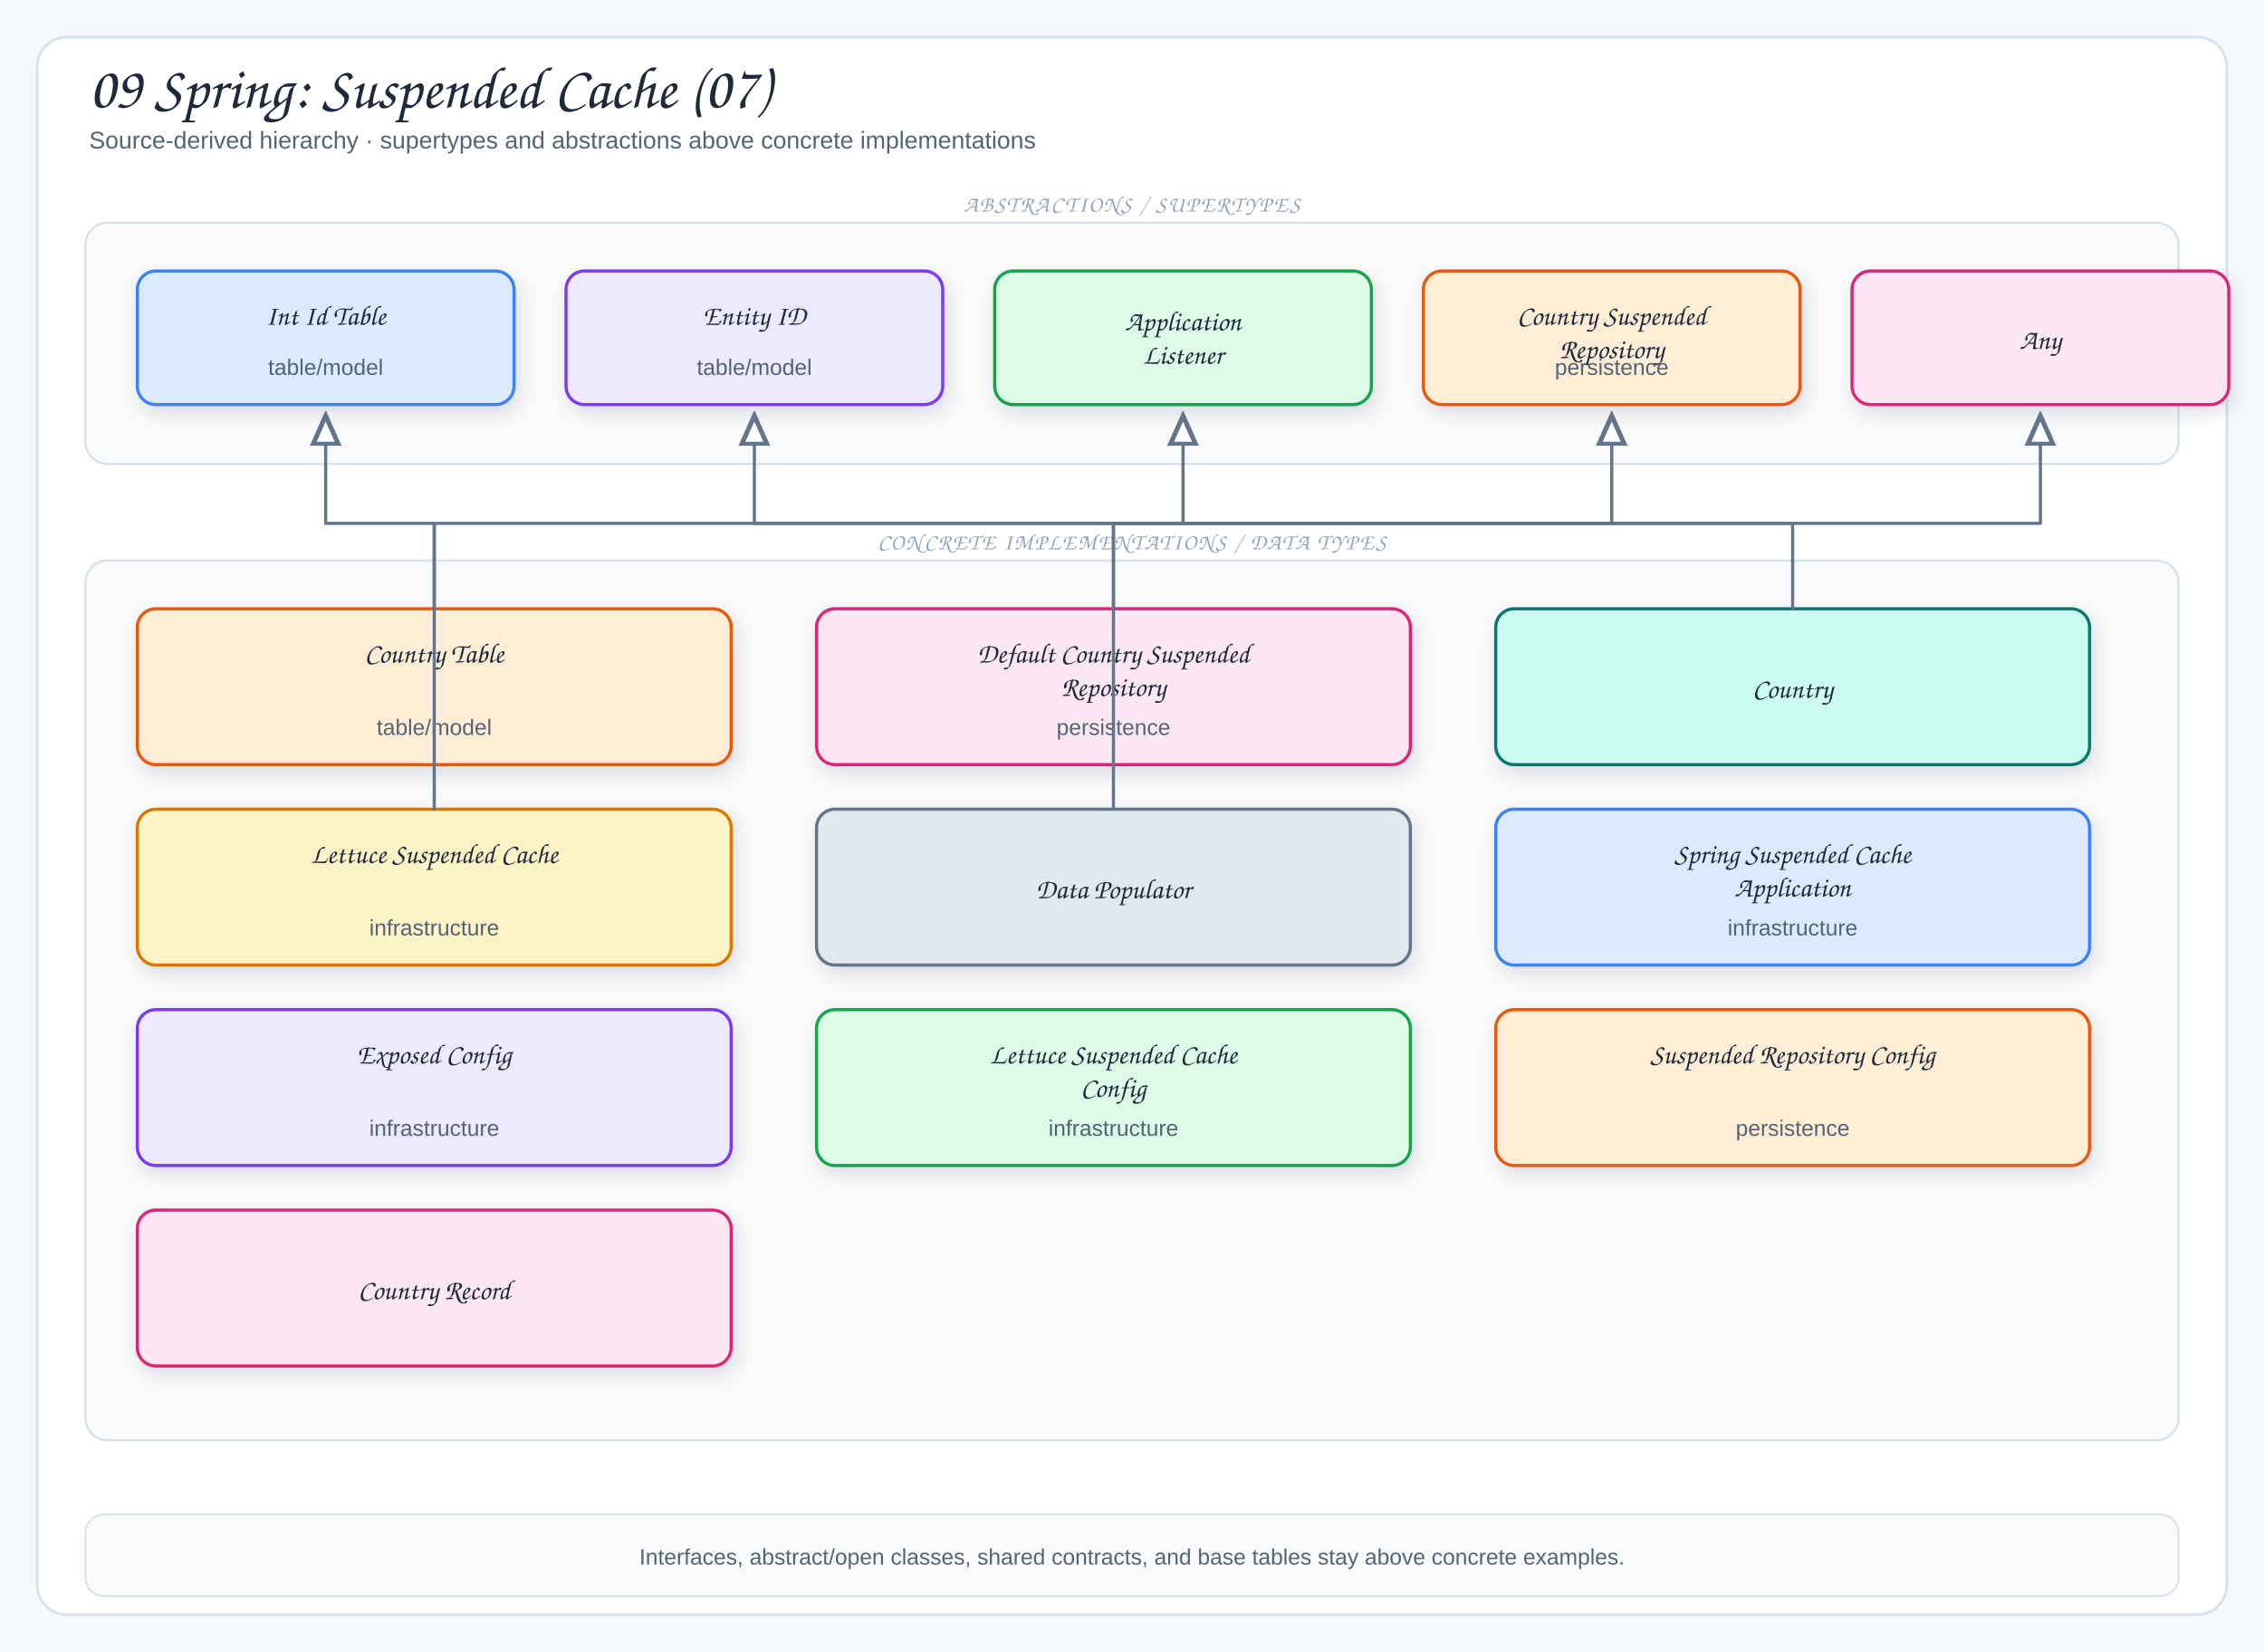
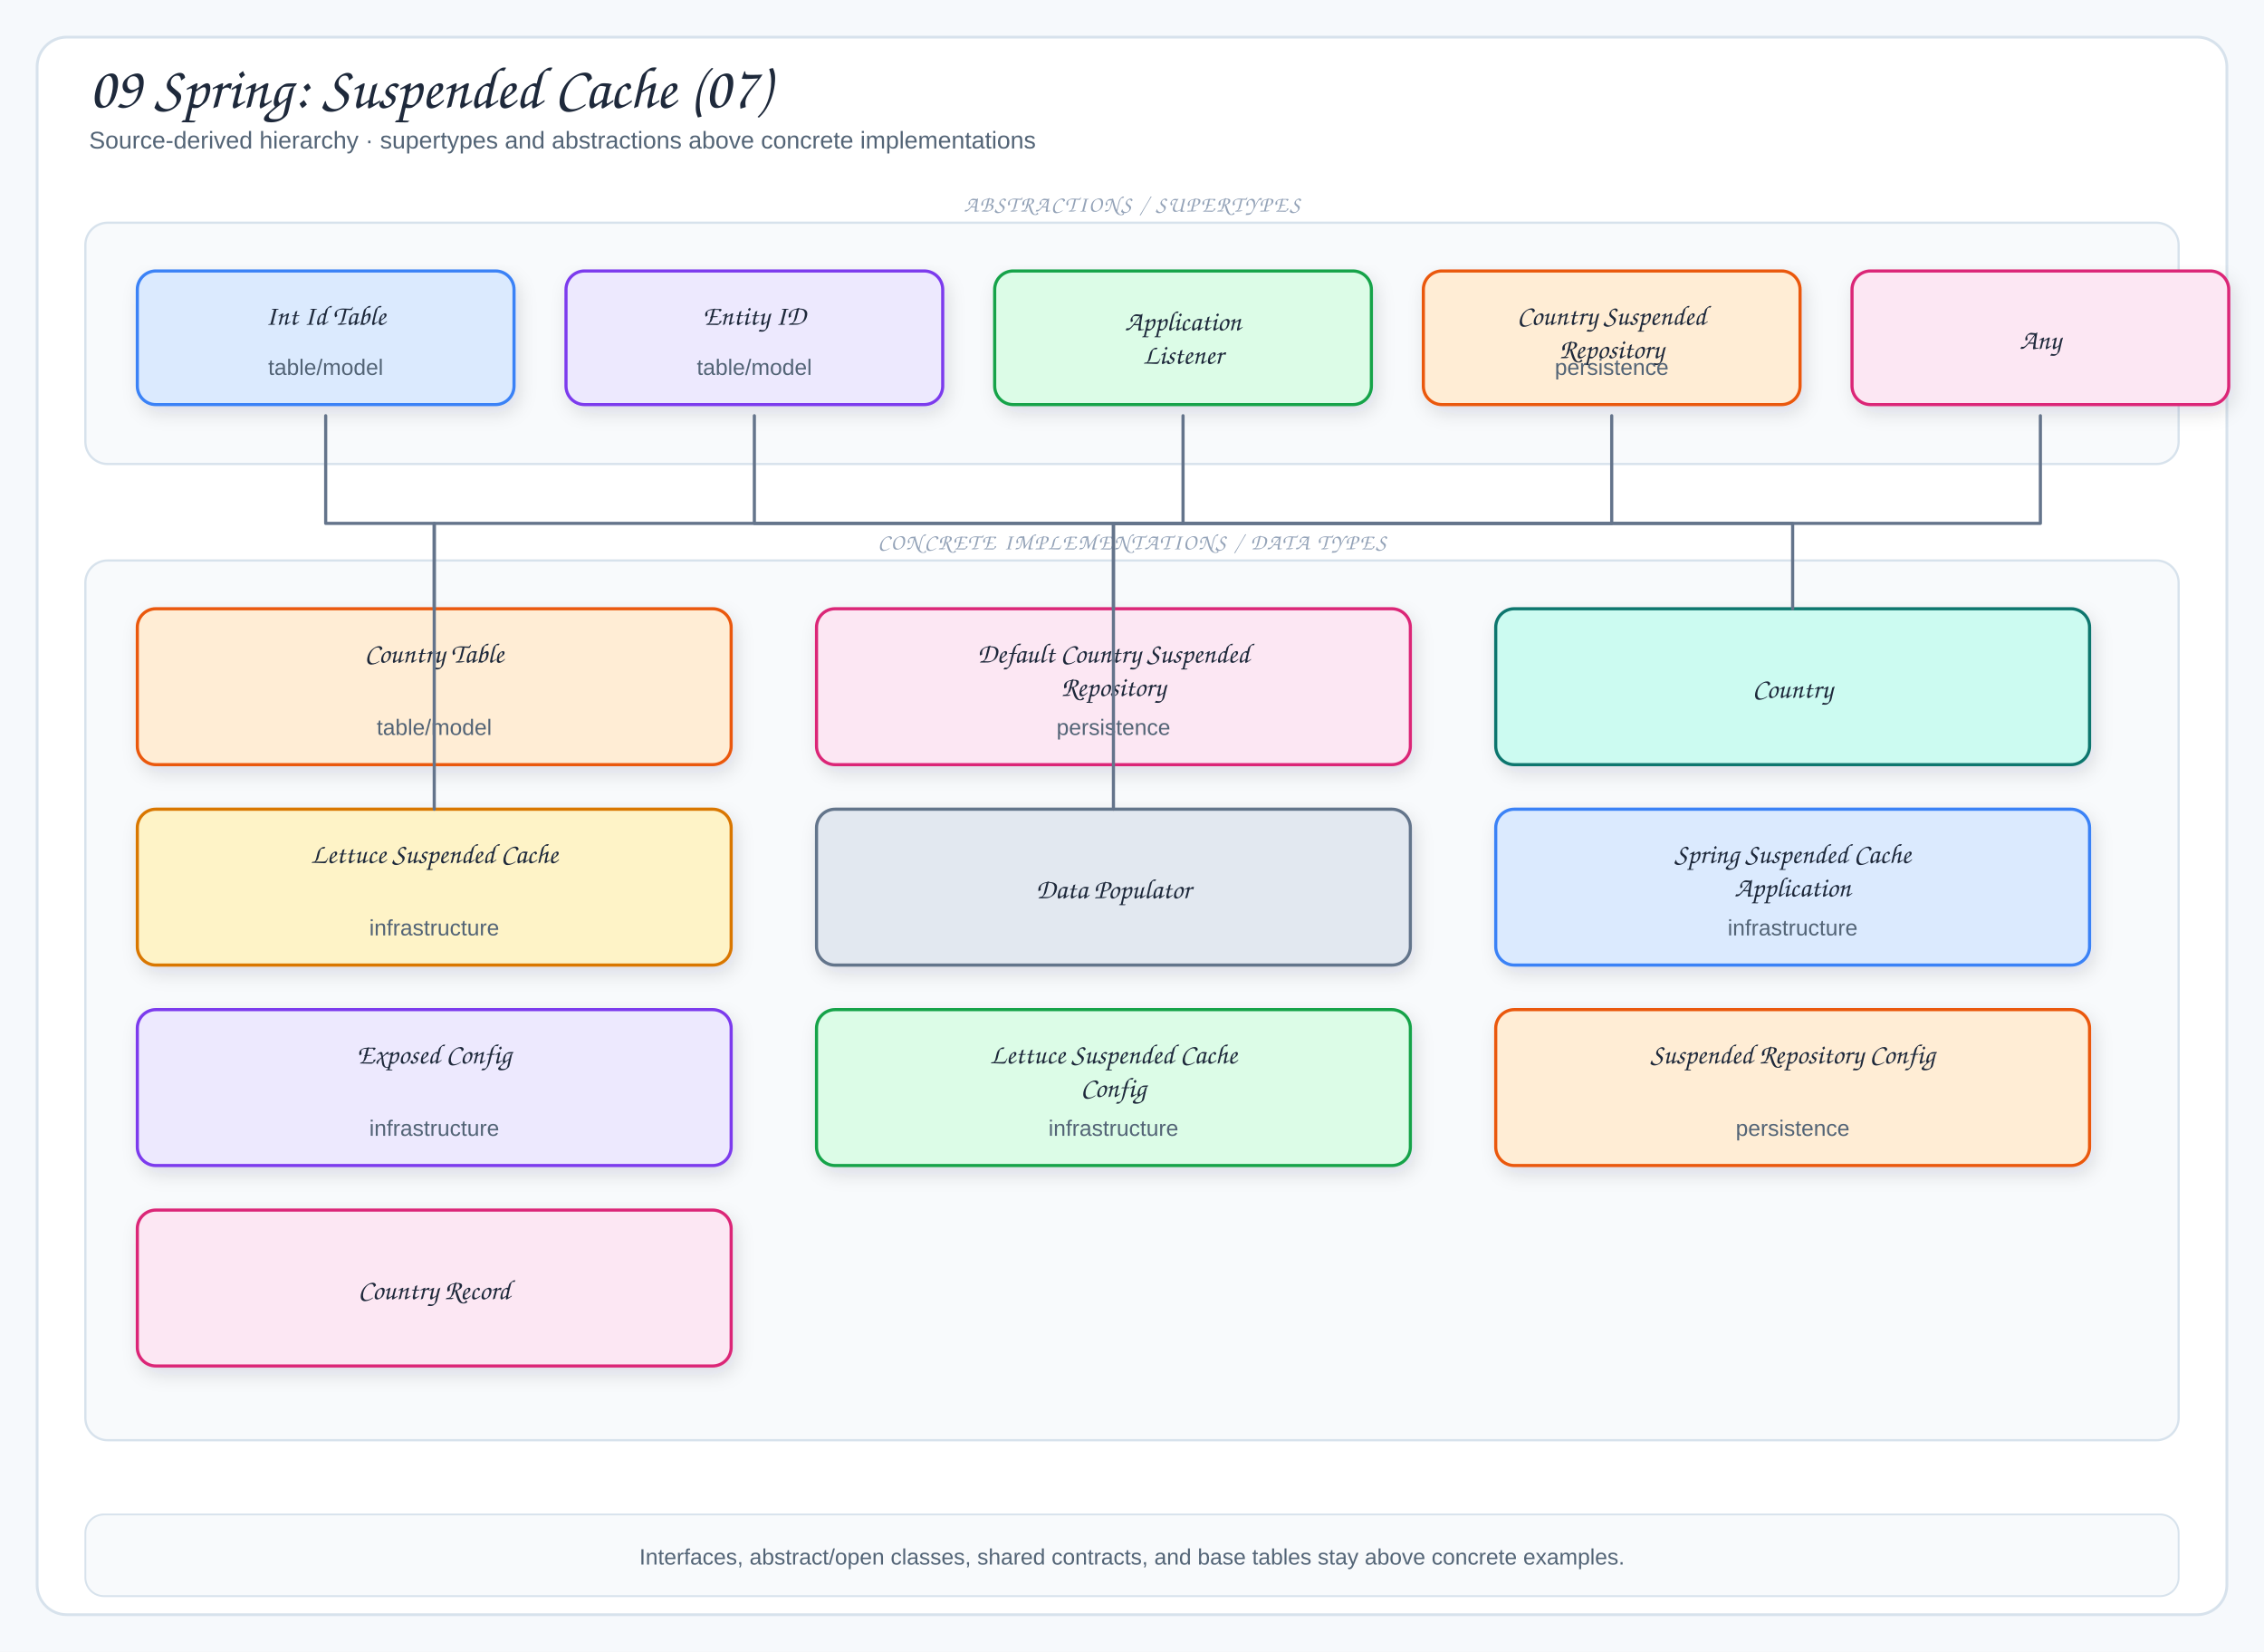
<svg xmlns="http://www.w3.org/2000/svg" viewBox="0 0 1220 890" width="1220" height="890" role="img" aria-label="09 Spring: Suspended Cache (07)">
  <defs>
    <filter id="shadow" x="-10%" y="-10%" width="120%" height="130%">
      <feDropShadow dx="2" dy="4" stdDeviation="5" flood-color="#1f2937" flood-opacity="0.12" />
    </filter>
    <marker id="arrow" markerWidth="9" markerHeight="9" refX="8" refY="4.5" orient="auto">
      <path d="M1,1 L8,4.5 L1,8 Z" fill="#64748b" />
    </marker>
    <marker id="inherit" markerWidth="11" markerHeight="10" refX="9.5" refY="5" orient="auto">
      <path d="M0.5,1 L9.5,5 L0.5,9 Z" fill="#fff" stroke="#64748b" stroke-width="1.5" />
    </marker>
    <style>
  .canvas{fill:#f6f9fc}
  .frame{fill:#fff;stroke:#d7e2ec;stroke-width:1.5}
  .panel{fill:#f8fafc;stroke:#d7e2ec;stroke-width:1.2}
  .card{stroke-width:1.7;filter:url(#shadow)}
  .title{font-family:"Architects Daughter","Comic Sans MS",cursive;font-size:32px;fill:#1e293b}
  .subtitle{font-family:"Comic Sans MS","Comic Sans","Comic Neue",Arial,sans-serif;font-size:13px;fill:#536476}
  .panelTitle{font-family:"Architects Daughter","Comic Sans MS",cursive;font-size:12px;letter-spacing:.08em;fill:#94a3b8}
  .label{font-family:"Architects Daughter","Comic Sans MS",cursive;font-size:18px;fill:#1e293b}
  .smallLabel{font-family:"Architects Daughter","Comic Sans MS",cursive;font-size:15px;fill:#1e293b}
  .detail{font-family:"Comic Sans MS","Comic Sans","Comic Neue",Arial,sans-serif;font-size:12px;fill:#536476}
  .tiny{font-family:"Comic Sans MS","Comic Sans","Comic Neue",Arial,sans-serif;font-size:10px;fill:#64748b}
-   .arrow{fill:none;stroke:#64748b;stroke-width:2;stroke-linecap:round;stroke-linejoin:round;marker-end:url(#arrow)}
-   .softArrow{fill:none;stroke:#94a3b8;stroke-width:1.5;stroke-linecap:round;stroke-linejoin:round;stroke-dasharray:5 5;marker-end:url(#arrow)}
-   .inherit{fill:none;stroke:#64748b;stroke-width:1.7;stroke-linecap:round;stroke-linejoin:round;marker-end:url(#inherit)}
+   .arrow{fill:none;stroke:#64748b;stroke-width:2;stroke-linecap:round;stroke-linejoin:round}
+   .softArrow{fill:none;stroke:#94a3b8;stroke-width:1.5;stroke-linecap:round;stroke-linejoin:round;stroke-dasharray:5 5}
+   .inherit{fill:none;stroke:#64748b;stroke-width:1.7;stroke-linecap:round;stroke-linejoin:round}
  .divider{stroke:#cbd5e1;stroke-width:1.2;stroke-dasharray:6 6}
</style>
  </defs>
  <rect width="1220" height="890" class="canvas" />
  <rect x="20" y="20" width="1180" height="850" rx="16" class="frame" />
  <text x="48" y="58" class="title">09 Spring: Suspended Cache (07)</text>
  <text x="48" y="80" class="subtitle">Source-derived hierarchy · supertypes and abstractions above concrete implementations</text>
  <rect x="46" y="120" width="1128" height="130" rx="12" class="panel" />
  <text x="610" y="114" class="panelTitle" text-anchor="middle">ABSTRACTIONS / SUPERTYPES</text>
  <rect x="74" y="146" width="203" height="72" rx="10" fill="#dbeafe" stroke="#3b82f6" class="card" />
  <text x="175.5" y="175" class="smallLabel" text-anchor="middle">Int Id Table</text>
  <text x="175.5" y="202" class="detail" text-anchor="middle">table/model</text>
  <rect x="305" y="146" width="203" height="72" rx="10" fill="#ede9fe" stroke="#7c3aed" class="card" />
  <text x="406.5" y="175" class="smallLabel" text-anchor="middle">Entity ID</text>
  <text x="406.5" y="202" class="detail" text-anchor="middle">table/model</text>
  <rect x="536" y="146" width="203" height="72" rx="10" fill="#dcfce7" stroke="#16a34a" class="card" />
  <text x="637.5" y="178" class="smallLabel" text-anchor="middle">Application</text>
  <text x="637.5" y="196" class="smallLabel" text-anchor="middle">Listener</text>
  <rect x="767" y="146" width="203" height="72" rx="10" fill="#ffedd5" stroke="#ea580c" class="card" />
  <text x="868.5" y="175" class="smallLabel" text-anchor="middle">Country Suspended</text>
  <text x="868.5" y="193" class="smallLabel" text-anchor="middle">Repository</text>
  <text x="868.5" y="202" class="detail" text-anchor="middle">persistence</text>
  <rect x="998" y="146" width="203" height="72" rx="10" fill="#fce7f3" stroke="#db2777" class="card" />
  <text x="1099.5" y="188" class="smallLabel" text-anchor="middle">Any</text>
  <rect x="46" y="302" width="1128" height="474" rx="12" class="panel" />
  <text x="610" y="296" class="panelTitle" text-anchor="middle">CONCRETE IMPLEMENTATIONS / DATA TYPES</text>
  <rect x="74" y="328" width="320" height="84" rx="10" fill="#ffedd5" stroke="#ea580c" class="card" />
  <text x="234" y="357" class="smallLabel" text-anchor="middle">Country Table</text>
  <text x="234" y="396" class="detail" text-anchor="middle">table/model</text>
  <rect x="440" y="328" width="320" height="84" rx="10" fill="#fce7f3" stroke="#db2777" class="card" />
  <text x="600" y="357" class="smallLabel" text-anchor="middle">Default Country Suspended</text>
  <text x="600" y="375" class="smallLabel" text-anchor="middle">Repository</text>
  <text x="600" y="396" class="detail" text-anchor="middle">persistence</text>
  <rect x="806" y="328" width="320" height="84" rx="10" fill="#ccfbf1" stroke="#0f766e" class="card" />
  <text x="966" y="376" class="smallLabel" text-anchor="middle">Country</text>
  <rect x="74" y="436" width="320" height="84" rx="10" fill="#fef3c7" stroke="#d97706" class="card" />
  <text x="234" y="465" class="smallLabel" text-anchor="middle">Lettuce Suspended Cache</text>
  <text x="234" y="504" class="detail" text-anchor="middle">infrastructure</text>
  <rect x="440" y="436" width="320" height="84" rx="10" fill="#e2e8f0" stroke="#64748b" class="card" />
  <text x="600" y="484" class="smallLabel" text-anchor="middle">Data Populator</text>
  <rect x="806" y="436" width="320" height="84" rx="10" fill="#dbeafe" stroke="#3b82f6" class="card" />
  <text x="966" y="465" class="smallLabel" text-anchor="middle">Spring Suspended Cache</text>
  <text x="966" y="483" class="smallLabel" text-anchor="middle">Application</text>
  <text x="966" y="504" class="detail" text-anchor="middle">infrastructure</text>
  <rect x="74" y="544" width="320" height="84" rx="10" fill="#ede9fe" stroke="#7c3aed" class="card" />
  <text x="234" y="573" class="smallLabel" text-anchor="middle">Exposed Config</text>
  <text x="234" y="612" class="detail" text-anchor="middle">infrastructure</text>
  <rect x="440" y="544" width="320" height="84" rx="10" fill="#dcfce7" stroke="#16a34a" class="card" />
  <text x="600" y="573" class="smallLabel" text-anchor="middle">Lettuce Suspended Cache</text>
  <text x="600" y="591" class="smallLabel" text-anchor="middle">Config</text>
  <text x="600" y="612" class="detail" text-anchor="middle">infrastructure</text>
  <rect x="806" y="544" width="320" height="84" rx="10" fill="#ffedd5" stroke="#ea580c" class="card" />
  <text x="966" y="573" class="smallLabel" text-anchor="middle">Suspended Repository Config</text>
  <text x="966" y="612" class="detail" text-anchor="middle">persistence</text>
  <rect x="74" y="652" width="320" height="84" rx="10" fill="#fce7f3" stroke="#db2777" class="card" />
  <text x="234" y="700" class="smallLabel" text-anchor="middle">Country Record</text>
  <path d="M234,328 L234,282 L175.5,282 L175.5,224" class="inherit" />
  <path d="M966,328 L966,282 L406.5,282 L406.5,224" class="inherit" />
  <path d="M600,436 L600,282 L637.5,282 L637.5,224" class="inherit" />
  <path d="M600,328 L600,282 L868.5,282 L868.5,224" class="inherit" />
  <path d="M234,436 L234,282 L1099.5,282 L1099.5,224" class="inherit" />
  <rect x="46" y="816" width="1128" height="44" rx="10" fill="#f8fafc" stroke="#d7e2ec" />
  <text x="610" y="843" class="detail" text-anchor="middle">Interfaces, abstract/open classes, shared contracts, and base tables stay above concrete examples.</text>
</svg>
